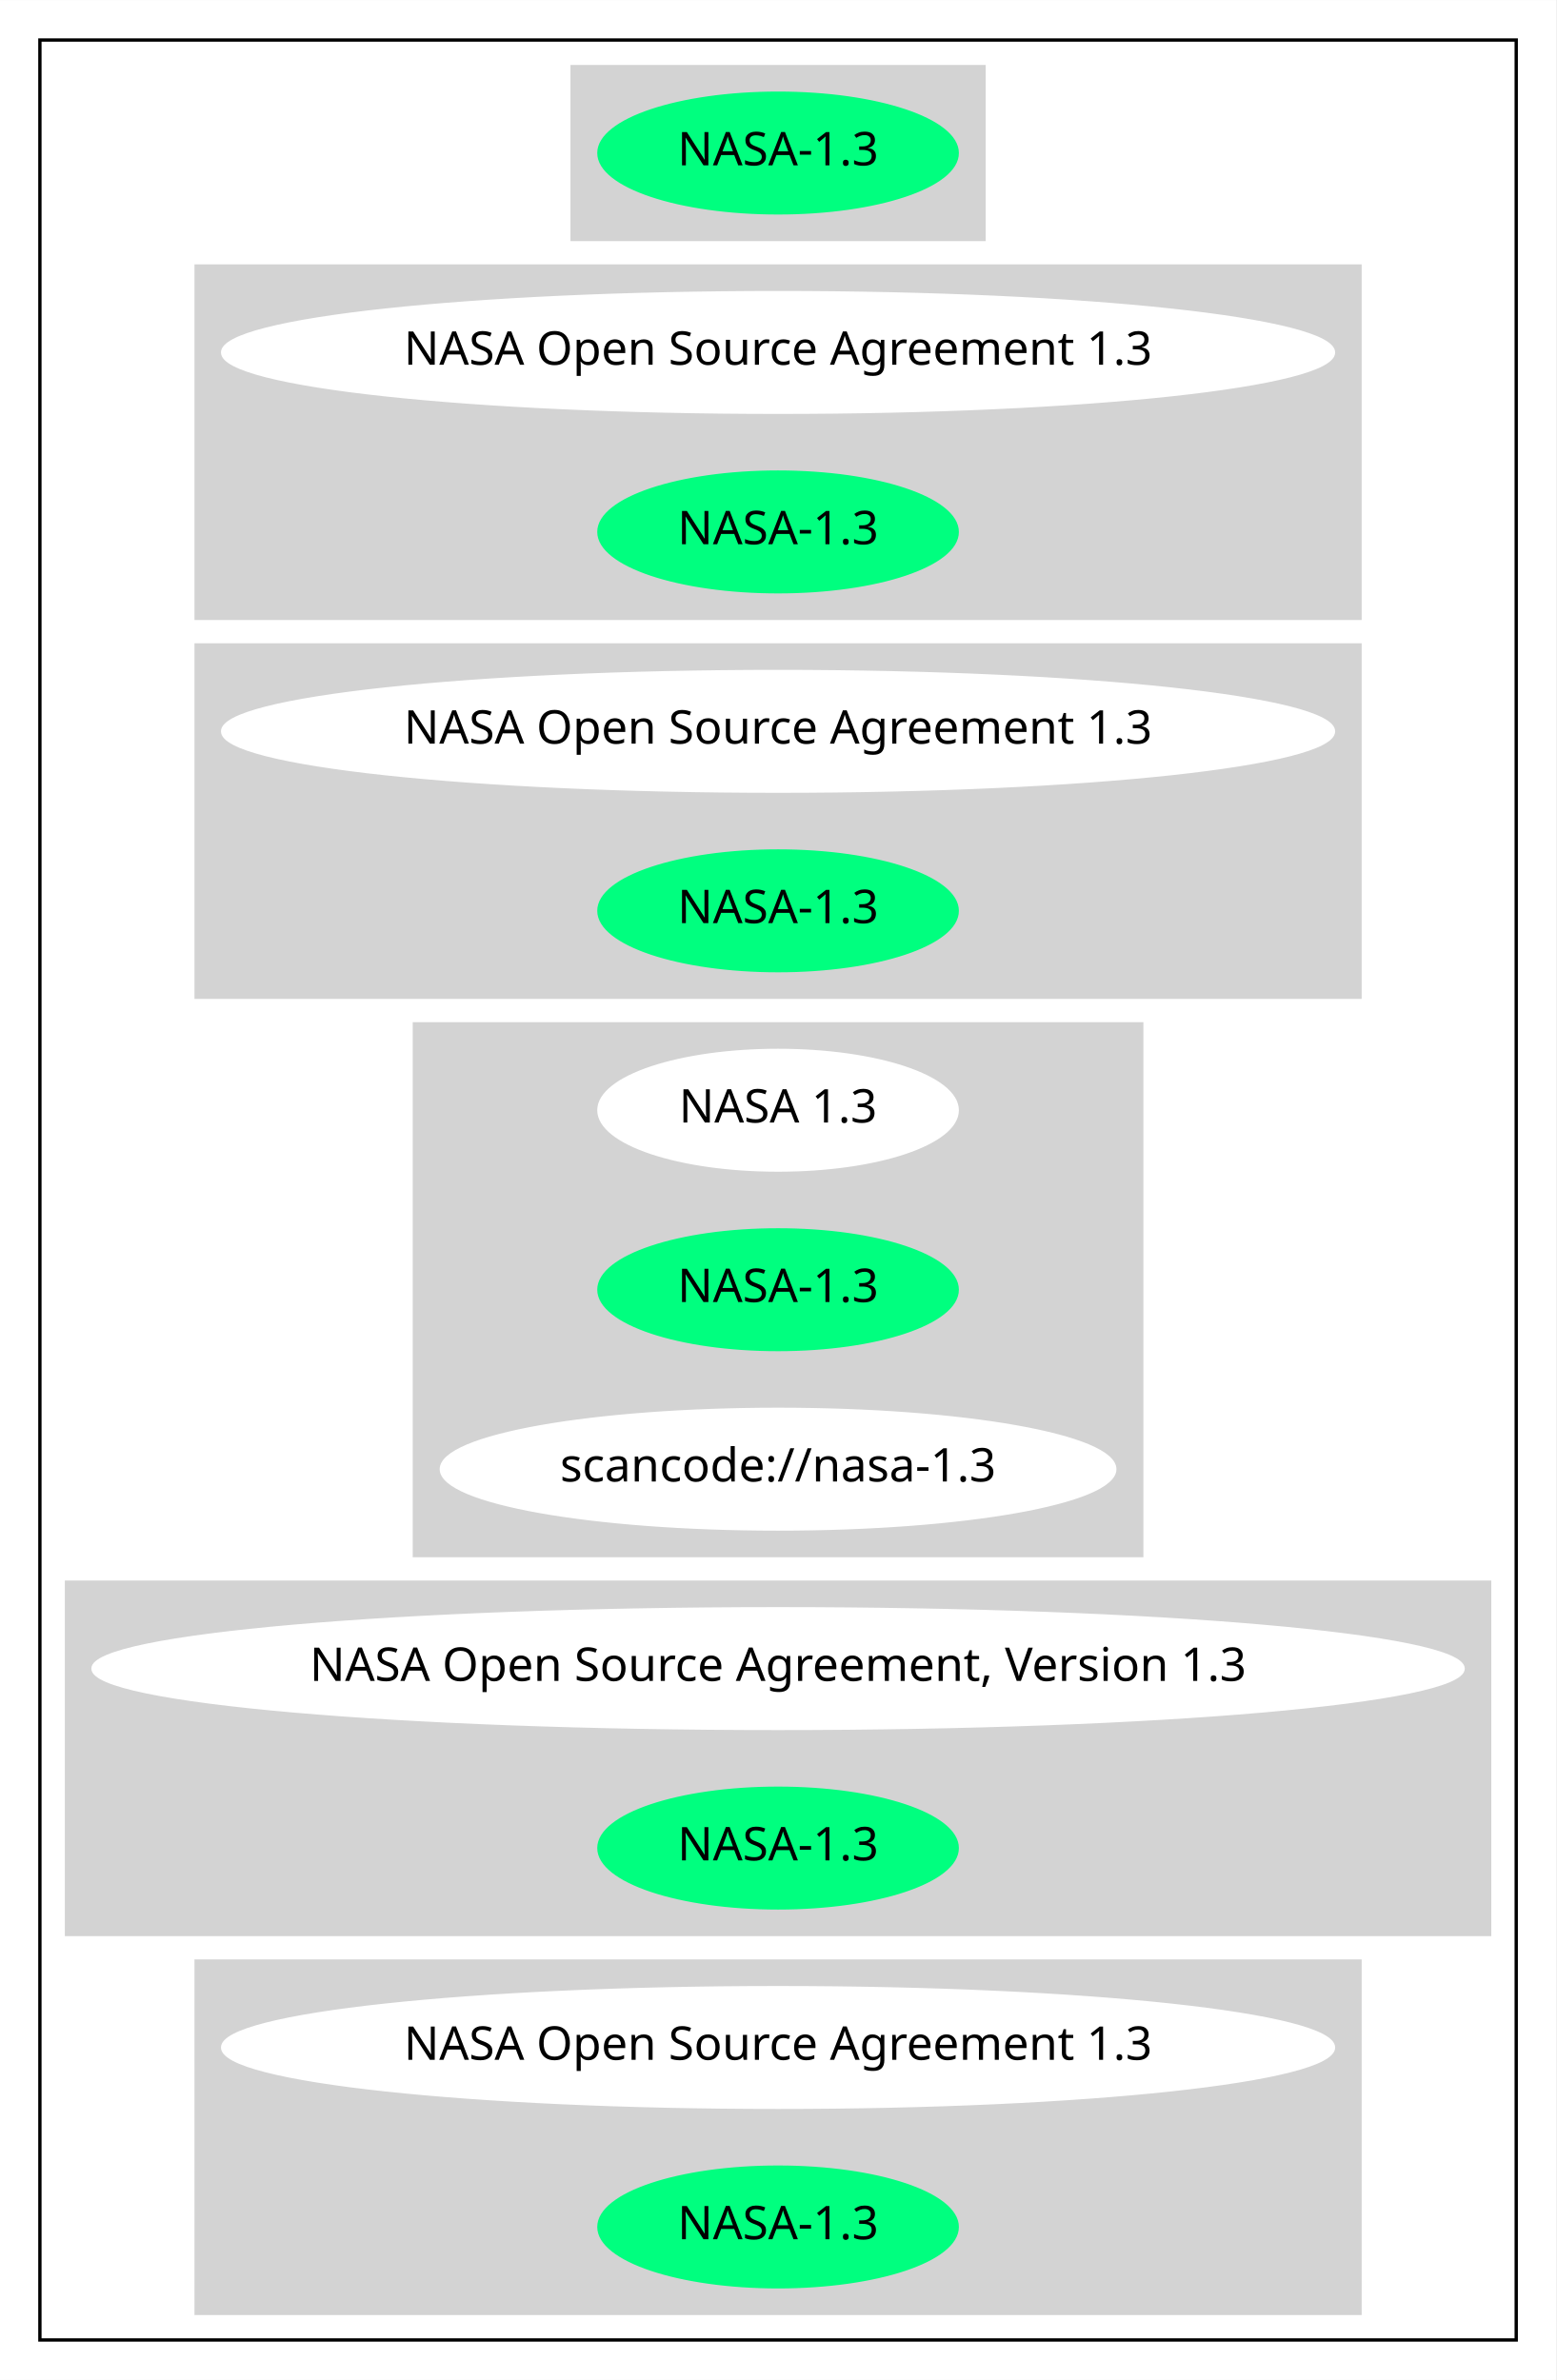
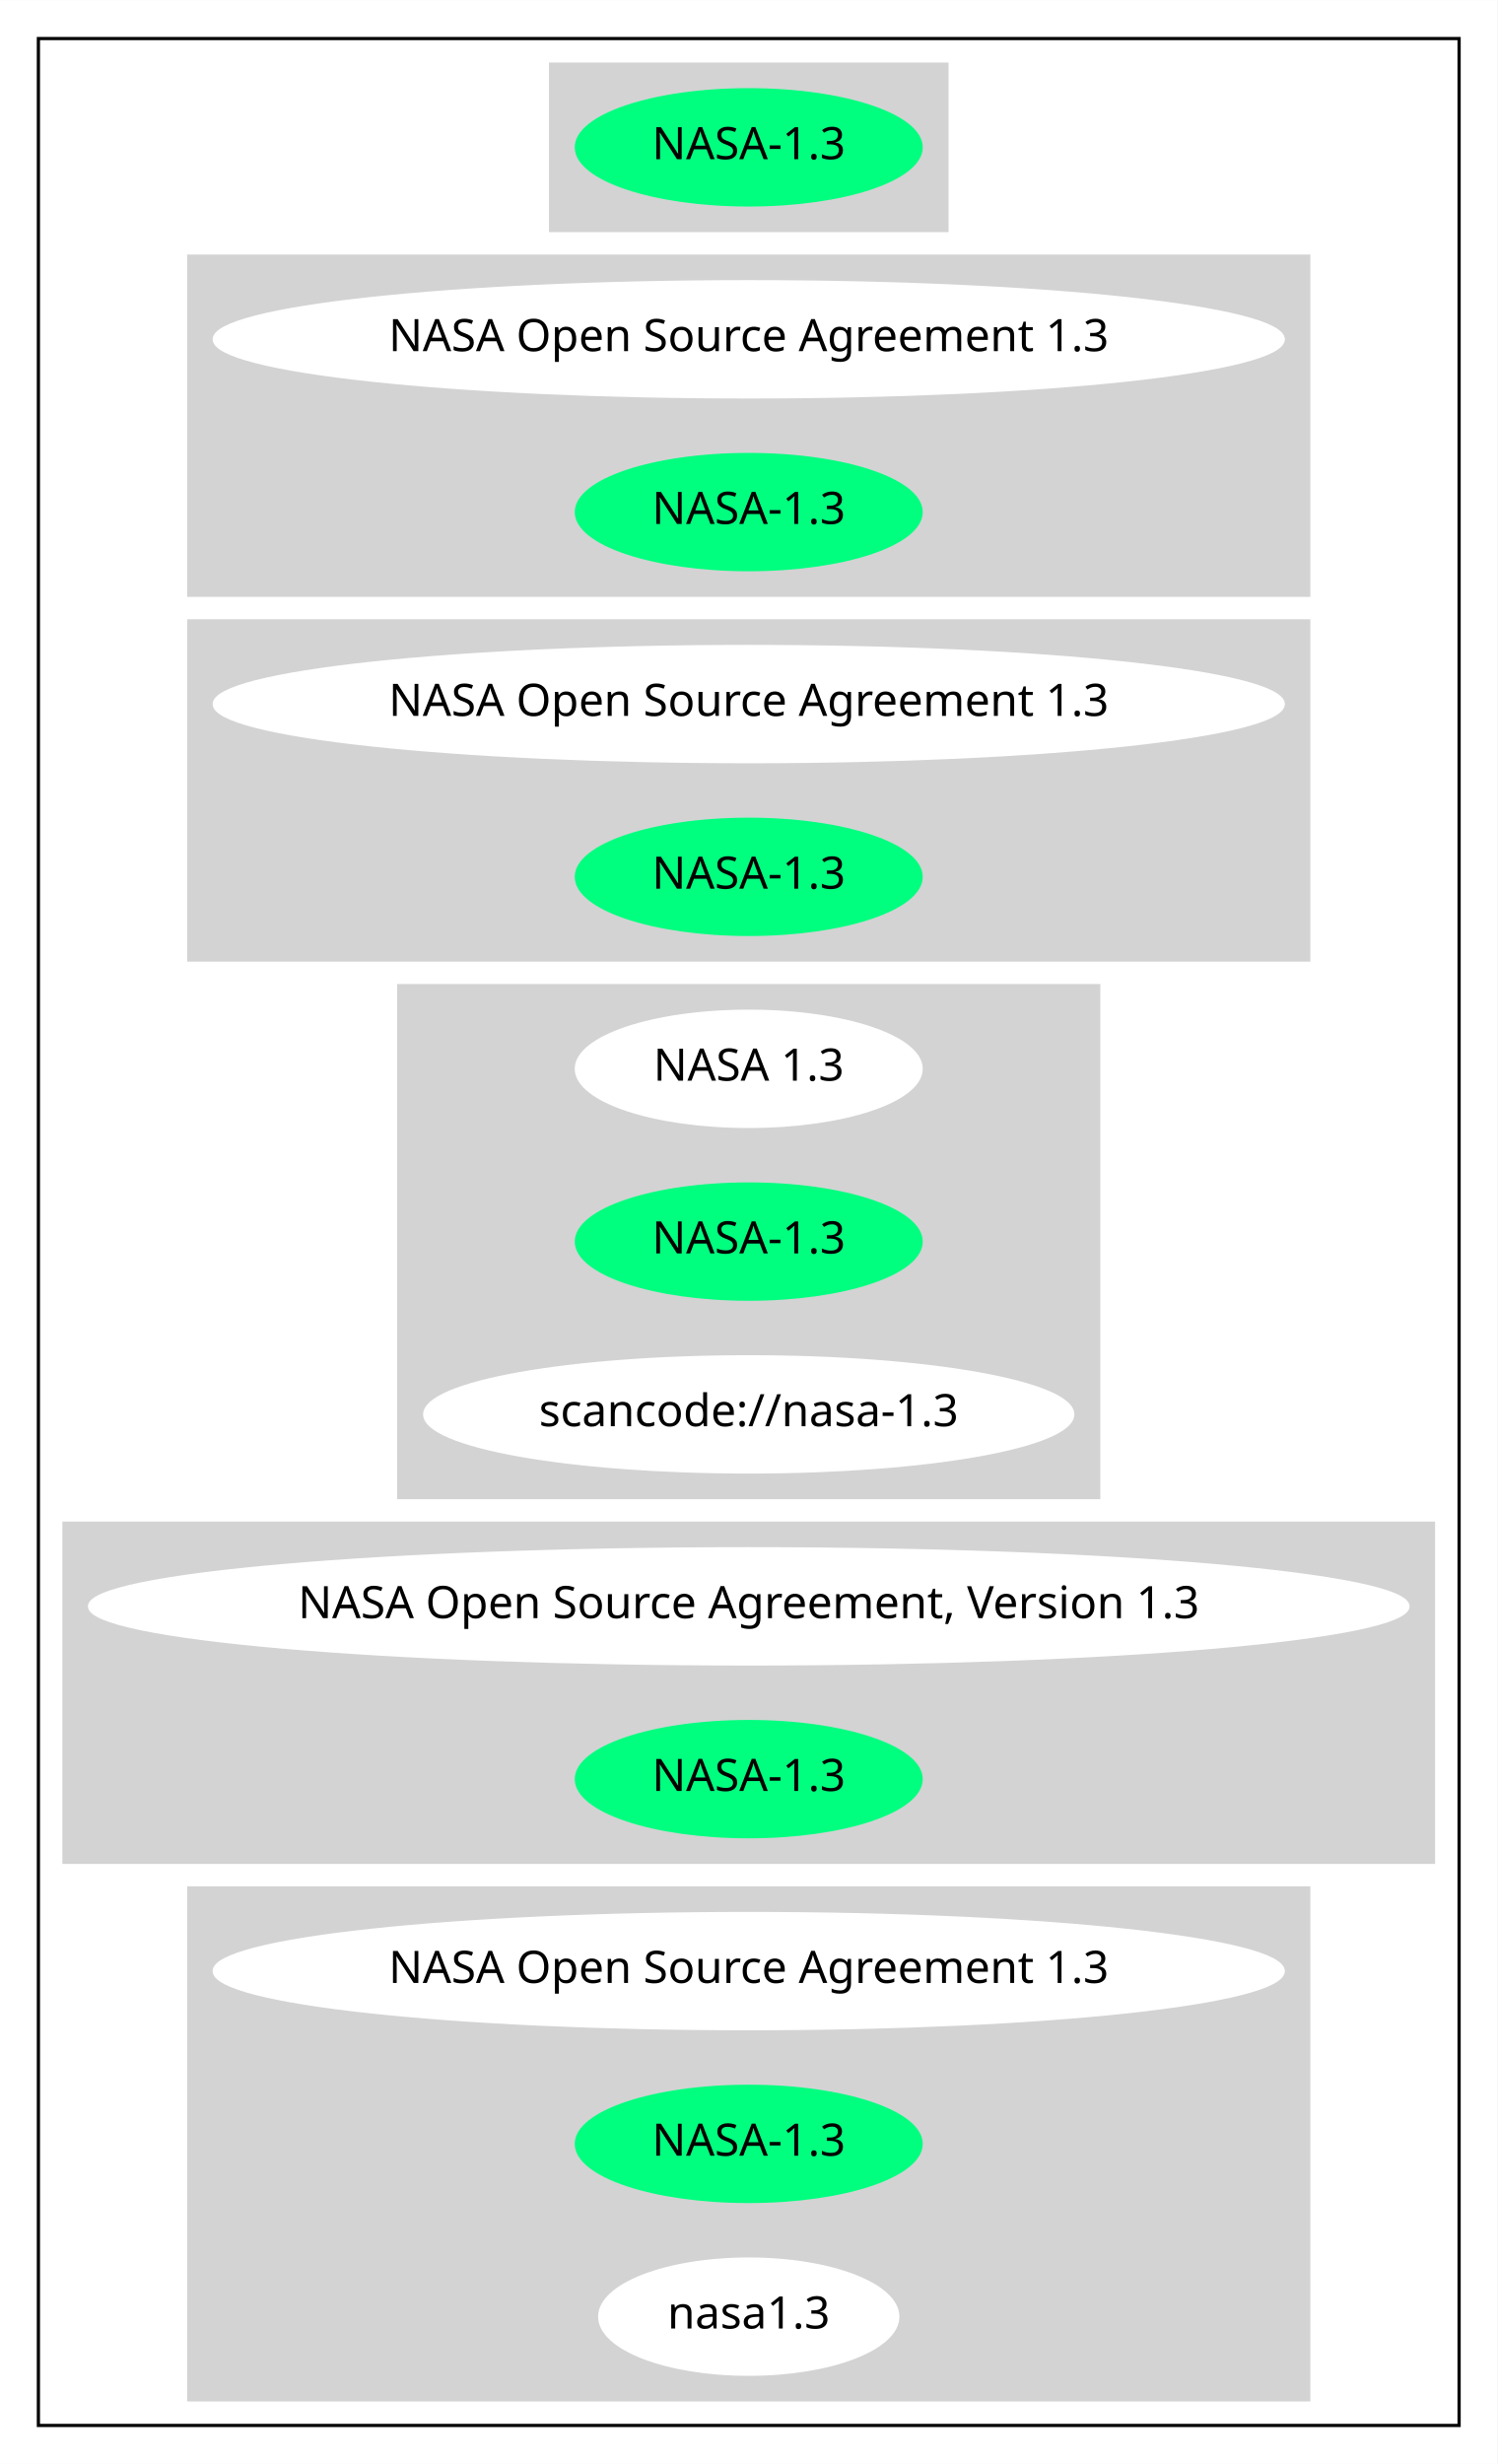
- <svg xmlns="http://www.w3.org/2000/svg" width="468pt" height="716pt" viewBox="0.00 0.00 468.06 716.00">
-   <g id="graph0" class="graph" transform="scale(1 1) rotate(0) translate(4 712)">
-     <polygon fill="white" stroke="transparent" points="-4,4 -4,-712 464.06,-712 464.06,4 -4,4" />
+ <svg xmlns="http://www.w3.org/2000/svg" width="468pt" height="770pt" viewBox="0.00 0.00 468.06 770.00">
+   <g id="graph0" class="graph" transform="scale(1 1) rotate(0) translate(4 766)">
+     <polygon fill="white" stroke="transparent" points="-4,4 -4,-766 464.06,-766 464.06,4 -4,4" />
    <g id="clust1" class="cluster">
-       <polygon fill="none" stroke="black" points="8,-8 8,-700 452.06,-700 452.06,-8 8,-8" />
+       <polygon fill="none" stroke="black" points="8,-8 8,-754 452.06,-754 452.06,-8 8,-8" />
    </g>
    <g id="clust2" class="cluster">
-       <polygon fill="lightgray" stroke="lightgray" points="168.09,-640 168.09,-692 291.98,-692 291.98,-640 168.09,-640" />
+       <polygon fill="lightgray" stroke="lightgray" points="168.09,-694 168.09,-746 291.98,-746 291.98,-694 168.09,-694" />
    </g>
    <g id="clust3" class="cluster">
-       <polygon fill="lightgray" stroke="lightgray" points="55,-526 55,-632 405.07,-632 405.07,-526 55,-526" />
+       <polygon fill="lightgray" stroke="lightgray" points="55,-580 55,-686 405.07,-686 405.07,-580 55,-580" />
    </g>
    <g id="clust4" class="cluster">
-       <polygon fill="lightgray" stroke="lightgray" points="55,-412 55,-518 405.07,-518 405.07,-412 55,-412" />
+       <polygon fill="lightgray" stroke="lightgray" points="55,-466 55,-572 405.07,-572 405.07,-466 55,-466" />
    </g>
    <g id="clust5" class="cluster">
-       <polygon fill="lightgray" stroke="lightgray" points="120.64,-244 120.64,-404 339.42,-404 339.42,-244 120.64,-244" />
+       <polygon fill="lightgray" stroke="lightgray" points="120.64,-298 120.64,-458 339.42,-458 339.42,-298 120.64,-298" />
    </g>
    <g id="clust6" class="cluster">
-       <polygon fill="lightgray" stroke="lightgray" points="16,-130 16,-236 444.06,-236 444.06,-130 16,-130" />
+       <polygon fill="lightgray" stroke="lightgray" points="16,-184 16,-290 444.06,-290 444.06,-184 16,-184" />
    </g>
    <g id="clust7" class="cluster">
-       <polygon fill="lightgray" stroke="lightgray" points="55,-16 55,-122 405.07,-122 405.07,-16 55,-16" />
+       <polygon fill="lightgray" stroke="lightgray" points="55,-16 55,-176 405.07,-176 405.07,-16 55,-16" />
    </g>
    <g id="node1" class="node">
-       <ellipse fill="springgreen" stroke="springgreen" cx="230.03" cy="-666" rx="53.89" ry="18" />
-       <text text-anchor="middle" x="230.03" y="-662.3" font-family="Times-Roman" font-size="14.00">NASA-1.3</text>
+       <ellipse fill="springgreen" stroke="springgreen" cx="230.03" cy="-720" rx="53.89" ry="18" />
+       <text text-anchor="middle" x="230.03" y="-716.3" font-family="Times-Roman" font-size="14.00">NASA-1.3</text>
    </g>
    <g id="node2" class="node">
-       <ellipse fill="white" stroke="white" cx="230.03" cy="-606" rx="167.07" ry="18" />
-       <text text-anchor="middle" x="230.03" y="-602.3" font-family="Times-Roman" font-size="14.00">NASA Open Source Agreement 1.3</text>
+       <ellipse fill="white" stroke="white" cx="230.03" cy="-660" rx="167.07" ry="18" />
+       <text text-anchor="middle" x="230.03" y="-656.3" font-family="Times-Roman" font-size="14.00">NASA Open Source Agreement 1.3</text>
    </g>
    <g id="node3" class="node">
-       <ellipse fill="springgreen" stroke="springgreen" cx="230.03" cy="-552" rx="53.89" ry="18" />
-       <text text-anchor="middle" x="230.03" y="-548.3" font-family="Times-Roman" font-size="14.00">NASA-1.3</text>
+       <ellipse fill="springgreen" stroke="springgreen" cx="230.03" cy="-606" rx="53.89" ry="18" />
+       <text text-anchor="middle" x="230.03" y="-602.3" font-family="Times-Roman" font-size="14.00">NASA-1.3</text>
    </g>
    <g id="node4" class="node">
-       <ellipse fill="white" stroke="white" cx="230.03" cy="-492" rx="167.07" ry="18" />
-       <text text-anchor="middle" x="230.03" y="-488.3" font-family="Times-Roman" font-size="14.00">NASA Open Source Agreement 1.3</text>
+       <ellipse fill="white" stroke="white" cx="230.03" cy="-546" rx="167.07" ry="18" />
+       <text text-anchor="middle" x="230.03" y="-542.3" font-family="Times-Roman" font-size="14.00">NASA Open Source Agreement 1.3</text>
    </g>
    <g id="node5" class="node">
-       <ellipse fill="springgreen" stroke="springgreen" cx="230.03" cy="-438" rx="53.89" ry="18" />
-       <text text-anchor="middle" x="230.03" y="-434.3" font-family="Times-Roman" font-size="14.00">NASA-1.3</text>
+       <ellipse fill="springgreen" stroke="springgreen" cx="230.03" cy="-492" rx="53.89" ry="18" />
+       <text text-anchor="middle" x="230.03" y="-488.3" font-family="Times-Roman" font-size="14.00">NASA-1.3</text>
    </g>
    <g id="node6" class="node">
-       <ellipse fill="white" stroke="white" cx="230.03" cy="-378" rx="53.89" ry="18" />
-       <text text-anchor="middle" x="230.03" y="-374.3" font-family="Times-Roman" font-size="14.00">NASA 1.3</text>
+       <ellipse fill="white" stroke="white" cx="230.03" cy="-432" rx="53.89" ry="18" />
+       <text text-anchor="middle" x="230.03" y="-428.3" font-family="Times-Roman" font-size="14.00">NASA 1.3</text>
    </g>
    <g id="node7" class="node">
-       <ellipse fill="springgreen" stroke="springgreen" cx="230.03" cy="-324" rx="53.89" ry="18" />
-       <text text-anchor="middle" x="230.03" y="-320.3" font-family="Times-Roman" font-size="14.00">NASA-1.3</text>
+       <ellipse fill="springgreen" stroke="springgreen" cx="230.03" cy="-378" rx="53.89" ry="18" />
+       <text text-anchor="middle" x="230.03" y="-374.3" font-family="Times-Roman" font-size="14.00">NASA-1.3</text>
    </g>
    <g id="node8" class="node">
-       <ellipse fill="white" stroke="white" cx="230.03" cy="-270" rx="101.28" ry="18" />
-       <text text-anchor="middle" x="230.03" y="-266.3" font-family="Times-Roman" font-size="14.00">scancode://nasa-1.3</text>
+       <ellipse fill="white" stroke="white" cx="230.03" cy="-324" rx="101.28" ry="18" />
+       <text text-anchor="middle" x="230.03" y="-320.3" font-family="Times-Roman" font-size="14.00">scancode://nasa-1.3</text>
    </g>
    <g id="node9" class="node">
-       <ellipse fill="white" stroke="white" cx="230.03" cy="-210" rx="206.06" ry="18" />
-       <text text-anchor="middle" x="230.03" y="-206.3" font-family="Times-Roman" font-size="14.00">NASA Open Source Agreement, Version 1.3</text>
+       <ellipse fill="white" stroke="white" cx="230.03" cy="-264" rx="206.06" ry="18" />
+       <text text-anchor="middle" x="230.03" y="-260.3" font-family="Times-Roman" font-size="14.00">NASA Open Source Agreement, Version 1.3</text>
    </g>
    <g id="node10" class="node">
-       <ellipse fill="springgreen" stroke="springgreen" cx="230.03" cy="-156" rx="53.89" ry="18" />
-       <text text-anchor="middle" x="230.03" y="-152.3" font-family="Times-Roman" font-size="14.00">NASA-1.3</text>
+       <ellipse fill="springgreen" stroke="springgreen" cx="230.03" cy="-210" rx="53.89" ry="18" />
+       <text text-anchor="middle" x="230.03" y="-206.3" font-family="Times-Roman" font-size="14.00">NASA-1.3</text>
    </g>
    <g id="node11" class="node">
-       <ellipse fill="white" stroke="white" cx="230.03" cy="-96" rx="167.07" ry="18" />
-       <text text-anchor="middle" x="230.03" y="-92.3" font-family="Times-Roman" font-size="14.00">NASA Open Source Agreement 1.3</text>
+       <ellipse fill="white" stroke="white" cx="230.03" cy="-150" rx="167.07" ry="18" />
+       <text text-anchor="middle" x="230.03" y="-146.3" font-family="Times-Roman" font-size="14.00">NASA Open Source Agreement 1.3</text>
    </g>
    <g id="node12" class="node">
-       <ellipse fill="springgreen" stroke="springgreen" cx="230.03" cy="-42" rx="53.89" ry="18" />
-       <text text-anchor="middle" x="230.03" y="-38.3" font-family="Times-Roman" font-size="14.00">NASA-1.3</text>
+       <ellipse fill="springgreen" stroke="springgreen" cx="230.03" cy="-96" rx="53.89" ry="18" />
+       <text text-anchor="middle" x="230.03" y="-92.3" font-family="Times-Roman" font-size="14.00">NASA-1.3</text>
+     </g>
+     <g id="node13" class="node">
+       <ellipse fill="white" stroke="white" cx="230.03" cy="-42" rx="46.59" ry="18" />
+       <text text-anchor="middle" x="230.03" y="-38.3" font-family="Times-Roman" font-size="14.00">nasa1.3</text>
    </g>
  </g>
</svg>
